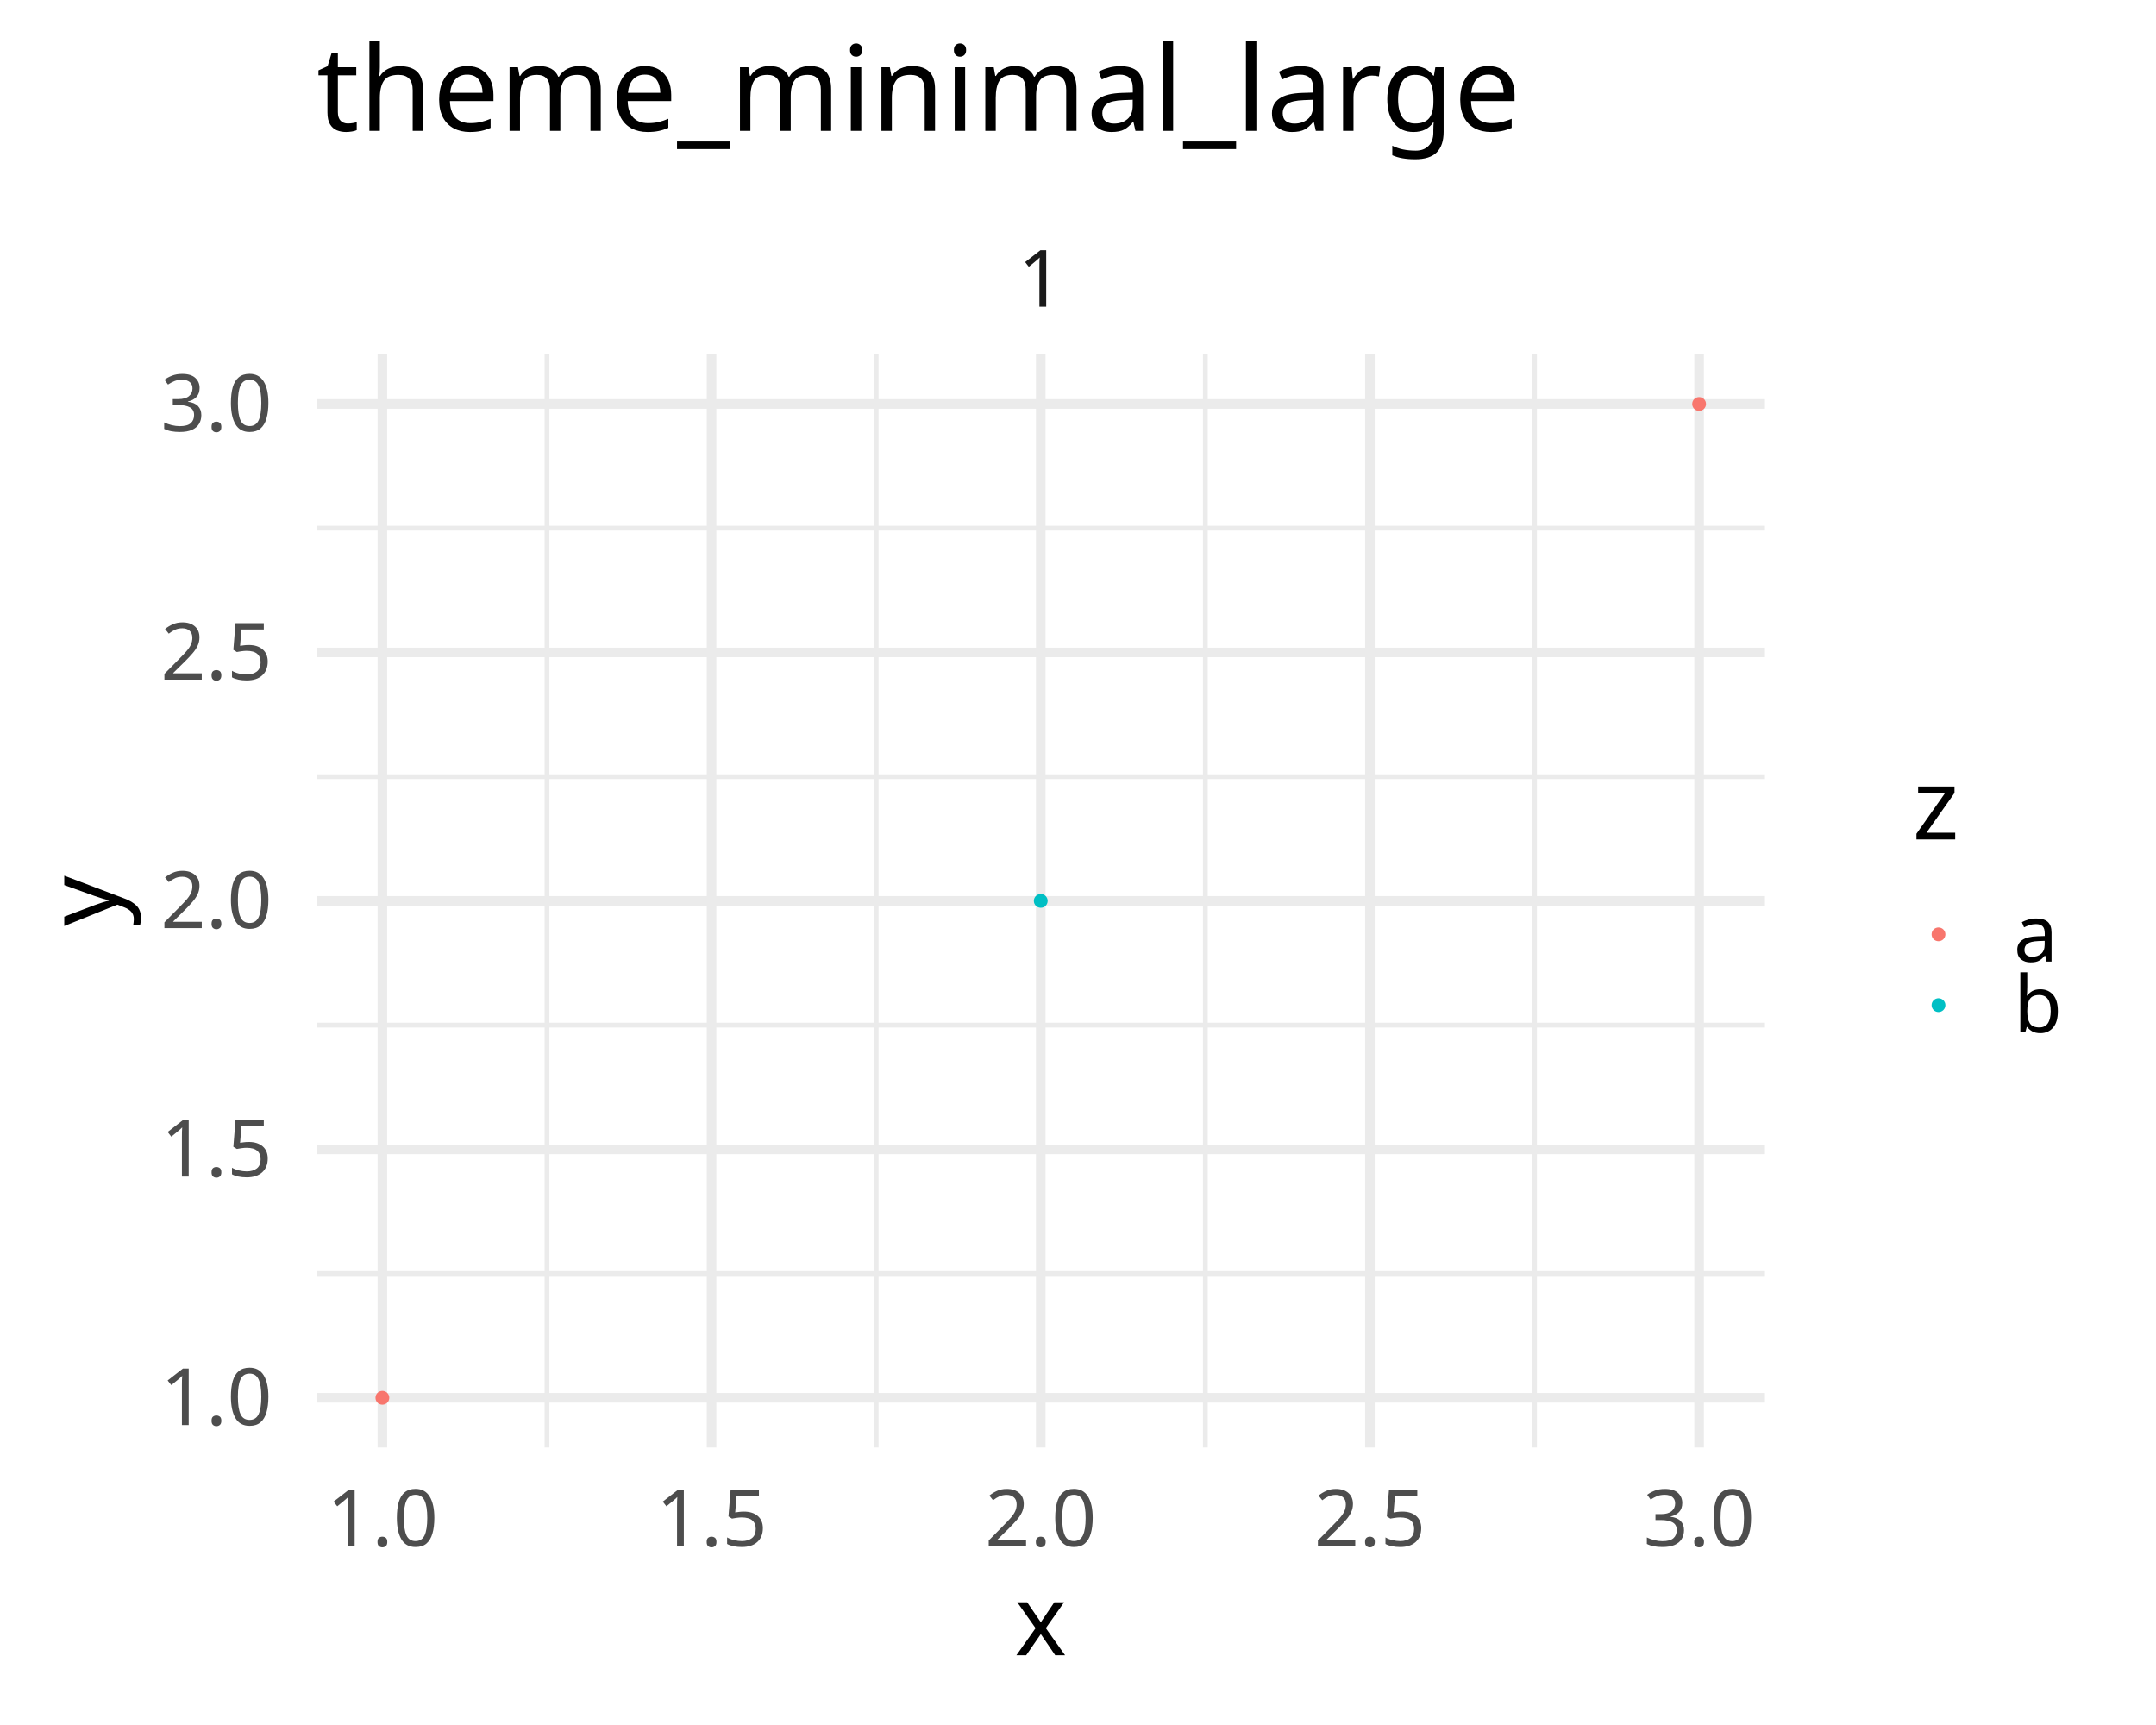
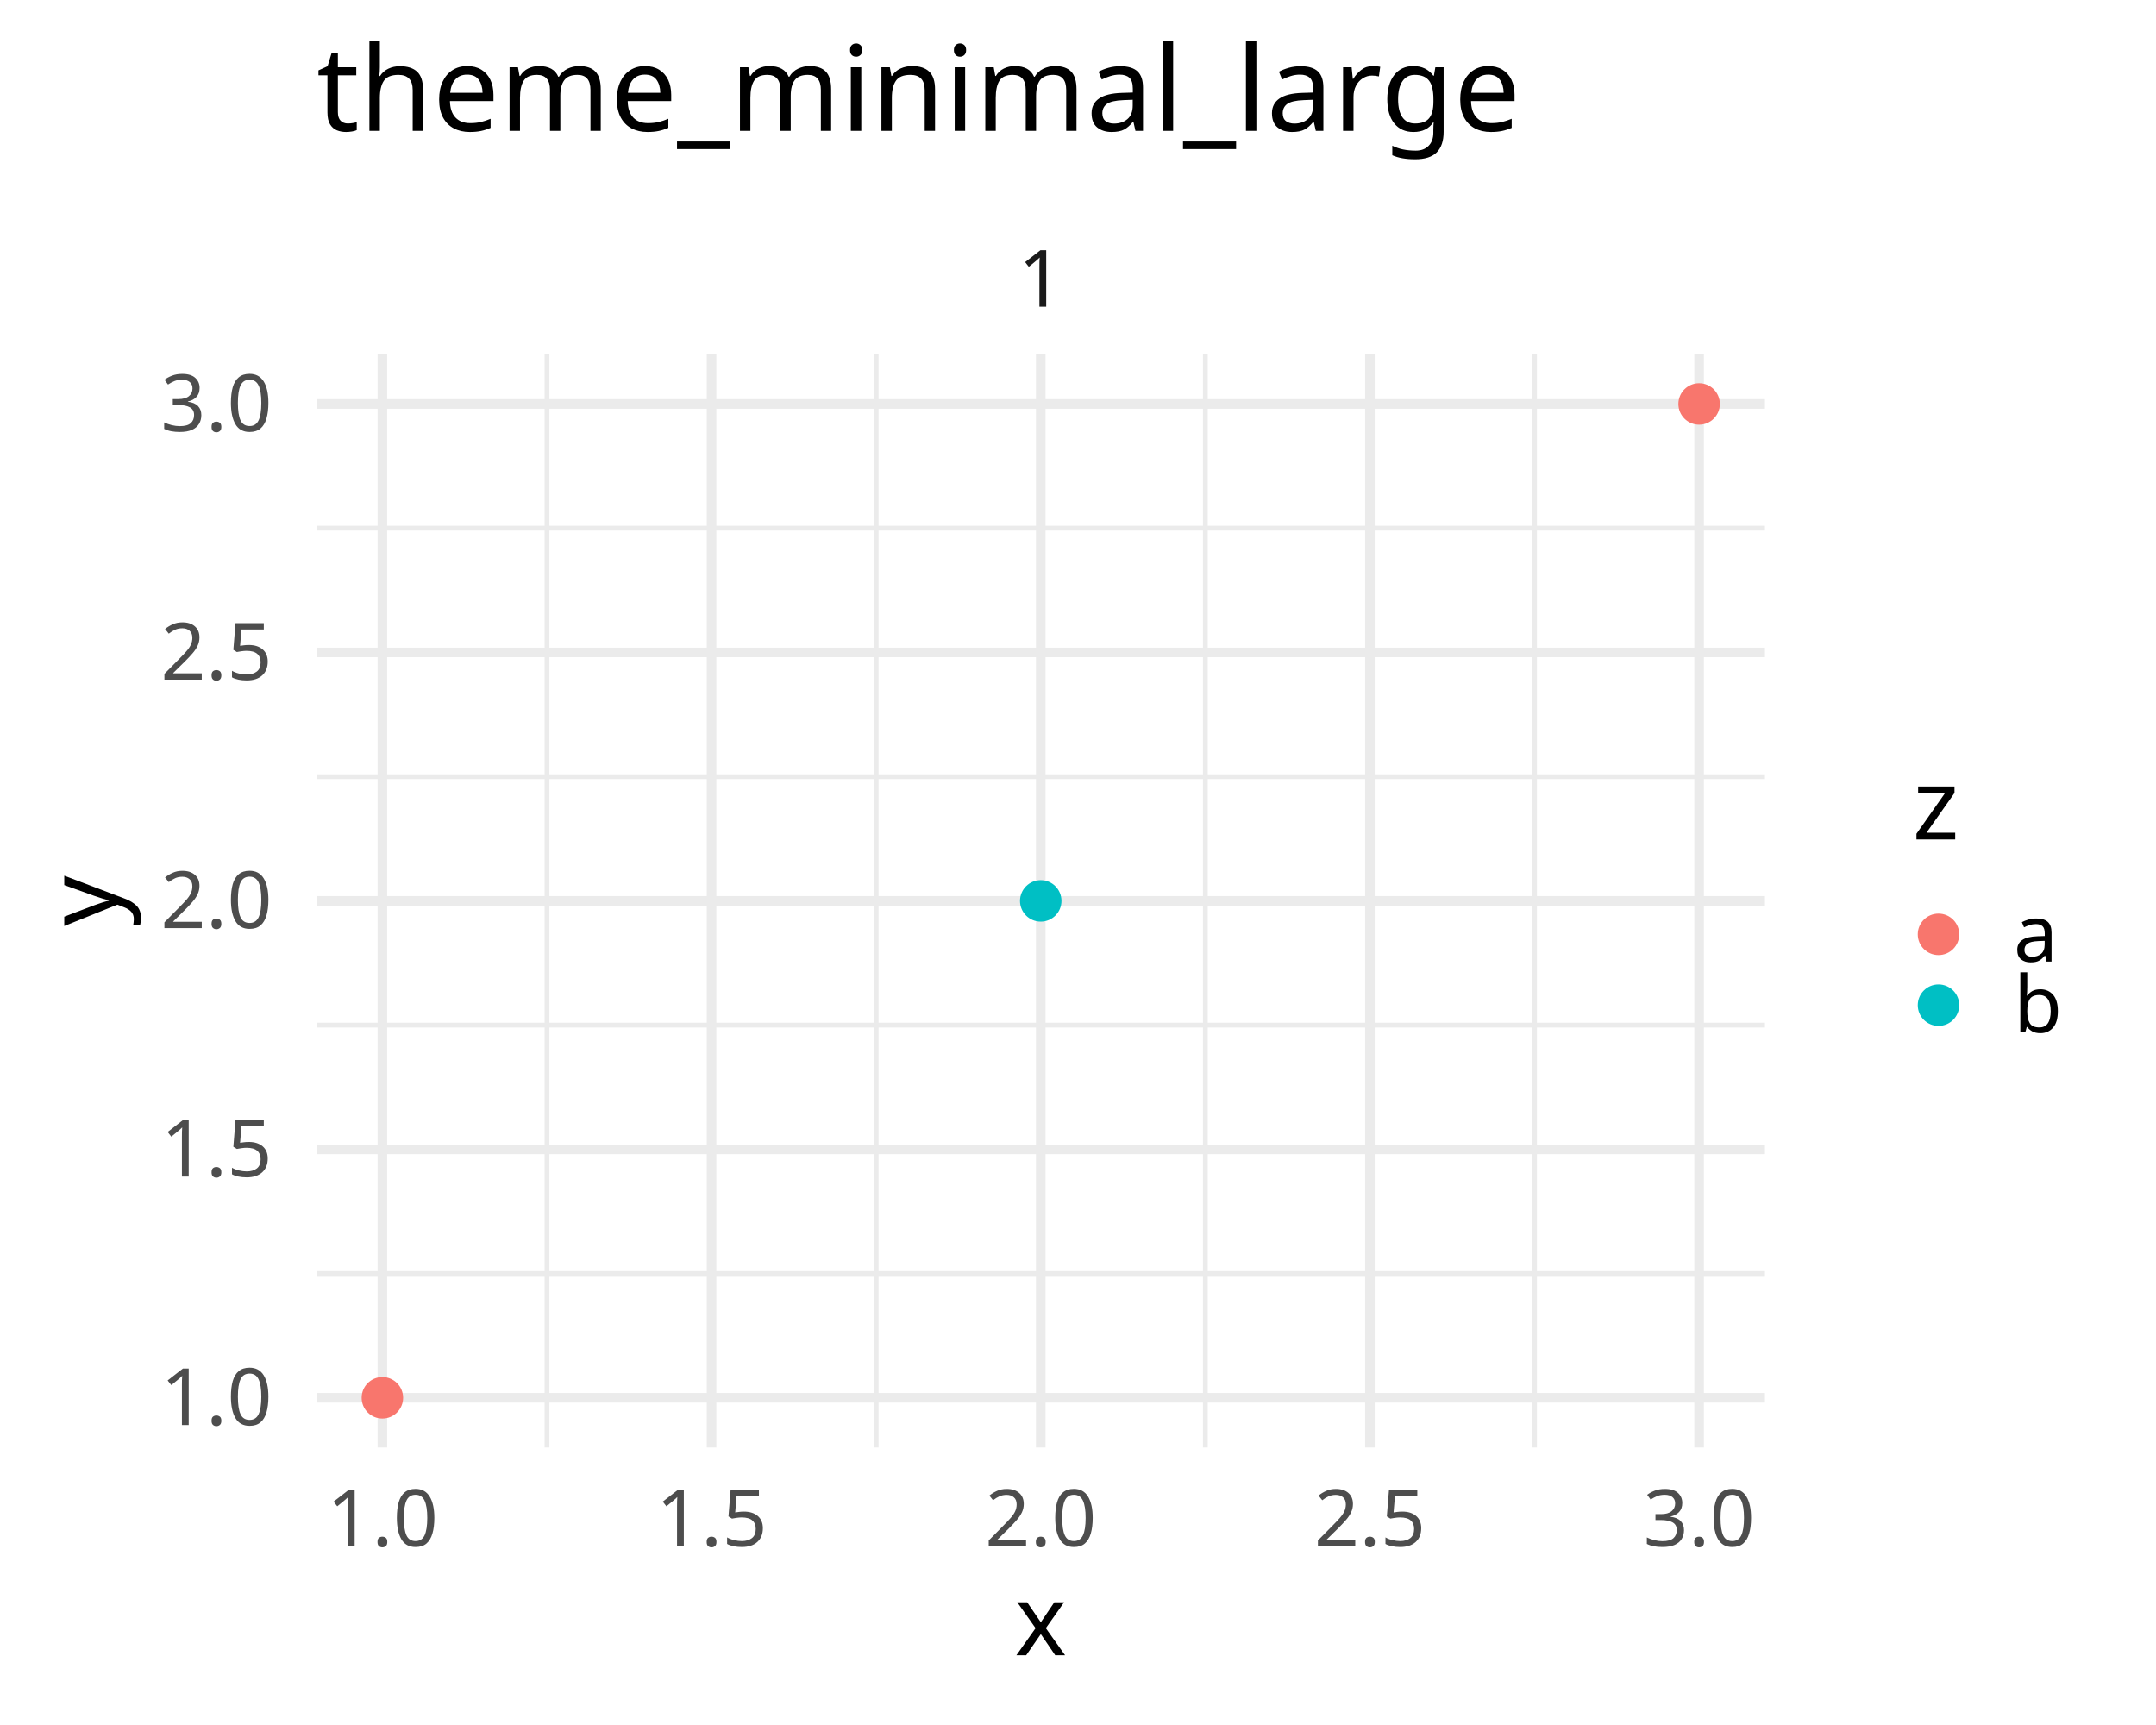
<svg xmlns="http://www.w3.org/2000/svg" class="svglite" data-engine-version="2.0" width="720.00pt" height="576.00pt" viewBox="0 0 720.00 576.00">
  <defs>
    <style type="text/css">
    .svglite line, .svglite polyline, .svglite polygon, .svglite path, .svglite rect, .svglite circle {
      fill: none;
      stroke: #000000;
      stroke-linecap: round;
      stroke-linejoin: round;
      stroke-miterlimit: 10.00;
    }
  </style>
  </defs>
  <rect width="100%" height="100%" style="stroke: none; fill: #FFFFFF;" />
  <defs>
    <clipPath id="cpMC4wMHw3MjAuMDB8MC4wMHw1NzYuMDA=">
      <rect x="0.00" y="0.00" width="720.00" height="576.00" />
    </clipPath>
  </defs>
  <g clip-path="url(#cpMC4wMHw3MjAuMDB8MC4wMHw1NzYuMDA=)">
</g>
  <defs>
    <clipPath id="cpMTA1LjcxfDU4OS40MXwxMTguMzB8NDgzLjM0">
      <rect x="105.71" y="118.30" width="483.69" height="365.04" />
    </clipPath>
  </defs>
  <g clip-path="url(#cpMTA1LjcxfDU4OS40MXwxMTguMzB8NDgzLjM0)">
    <polyline points="105.71,425.26 589.41,425.26 " style="stroke-width: 1.60; stroke: #EBEBEB; stroke-linecap: butt;" />
    <polyline points="105.71,342.30 589.41,342.30 " style="stroke-width: 1.60; stroke: #EBEBEB; stroke-linecap: butt;" />
    <polyline points="105.71,259.34 589.41,259.34 " style="stroke-width: 1.60; stroke: #EBEBEB; stroke-linecap: butt;" />
    <polyline points="105.71,176.37 589.41,176.37 " style="stroke-width: 1.60; stroke: #EBEBEB; stroke-linecap: butt;" />
    <polyline points="182.67,483.34 182.67,118.30 " style="stroke-width: 1.60; stroke: #EBEBEB; stroke-linecap: butt;" />
    <polyline points="292.60,483.34 292.60,118.30 " style="stroke-width: 1.60; stroke: #EBEBEB; stroke-linecap: butt;" />
    <polyline points="402.53,483.34 402.53,118.30 " style="stroke-width: 1.60; stroke: #EBEBEB; stroke-linecap: butt;" />
    <polyline points="512.46,483.34 512.46,118.30 " style="stroke-width: 1.60; stroke: #EBEBEB; stroke-linecap: butt;" />
    <polyline points="105.71,466.74 589.41,466.74 " style="stroke-width: 3.20; stroke: #EBEBEB; stroke-linecap: butt;" />
    <polyline points="105.71,383.78 589.41,383.78 " style="stroke-width: 3.20; stroke: #EBEBEB; stroke-linecap: butt;" />
    <polyline points="105.71,300.82 589.41,300.82 " style="stroke-width: 3.20; stroke: #EBEBEB; stroke-linecap: butt;" />
    <polyline points="105.71,217.86 589.41,217.86 " style="stroke-width: 3.20; stroke: #EBEBEB; stroke-linecap: butt;" />
    <polyline points="105.71,134.89 589.41,134.89 " style="stroke-width: 3.20; stroke: #EBEBEB; stroke-linecap: butt;" />
    <polyline points="127.70,483.34 127.70,118.30 " style="stroke-width: 3.20; stroke: #EBEBEB; stroke-linecap: butt;" />
    <polyline points="237.63,483.34 237.63,118.30 " style="stroke-width: 3.20; stroke: #EBEBEB; stroke-linecap: butt;" />
    <polyline points="347.56,483.34 347.56,118.30 " style="stroke-width: 3.20; stroke: #EBEBEB; stroke-linecap: butt;" />
    <polyline points="457.49,483.34 457.49,118.30 " style="stroke-width: 3.20; stroke: #EBEBEB; stroke-linecap: butt;" />
    <polyline points="567.42,483.34 567.42,118.30 " style="stroke-width: 3.20; stroke: #EBEBEB; stroke-linecap: butt;" />
-     <circle cx="127.70" cy="466.74" r="1.95" style="stroke-width: 0.71; stroke: #F8766D; fill: #F8766D;" />
-     <circle cx="347.56" cy="300.82" r="1.95" style="stroke-width: 0.71; stroke: #00BFC4; fill: #00BFC4;" />
-     <circle cx="567.42" cy="134.89" r="1.95" style="stroke-width: 0.71; stroke: #F8766D; fill: #F8766D;" />
+     <circle cx="127.70" cy="466.74" r="5.86" style="stroke-width: 2.13; stroke: #F8766D; fill: #F8766D;" />
+     <circle cx="347.56" cy="300.82" r="5.86" style="stroke-width: 2.13; stroke: #00BFC4; fill: #00BFC4;" />
+     <circle cx="567.42" cy="134.89" r="5.86" style="stroke-width: 2.13; stroke: #F8766D; fill: #F8766D;" />
  </g>
  <g clip-path="url(#cpMC4wMHw3MjAuMDB8MC4wMHw1NzYuMDA=)">
</g>
  <defs>
    <clipPath id="cpMTA1LjcxfDU4OS40MXw2OC4zNXwxMTguMzA=">
      <rect x="105.71" y="68.35" width="483.69" height="49.95" />
    </clipPath>
  </defs>
  <g clip-path="url(#cpMTA1LjcxfDU4OS40MXw2OC4zNXwxMTguMzA=)">
    <text x="347.56" y="102.41" text-anchor="middle" style="font-size: 26.40px; fill: #1A1A1A; font-family: sans;" textLength="14.68px" lengthAdjust="spacingAndGlyphs">1</text>
  </g>
  <g clip-path="url(#cpMC4wMHw3MjAuMDB8MC4wMHw1NzYuMDA=)">
    <text x="127.70" y="516.30" text-anchor="middle" style="font-size: 26.40px; fill: #4D4D4D; font-family: sans;" textLength="36.70px" lengthAdjust="spacingAndGlyphs">1.0</text>
    <text x="237.63" y="516.30" text-anchor="middle" style="font-size: 26.40px; fill: #4D4D4D; font-family: sans;" textLength="36.70px" lengthAdjust="spacingAndGlyphs">1.5</text>
    <text x="347.56" y="516.30" text-anchor="middle" style="font-size: 26.40px; fill: #4D4D4D; font-family: sans;" textLength="36.70px" lengthAdjust="spacingAndGlyphs">2.0</text>
    <text x="457.49" y="516.30" text-anchor="middle" style="font-size: 26.40px; fill: #4D4D4D; font-family: sans;" textLength="36.70px" lengthAdjust="spacingAndGlyphs">2.5</text>
    <text x="567.42" y="516.30" text-anchor="middle" style="font-size: 26.40px; fill: #4D4D4D; font-family: sans;" textLength="36.70px" lengthAdjust="spacingAndGlyphs">3.0</text>
    <text x="90.92" y="475.83" text-anchor="end" style="font-size: 26.40px; fill: #4D4D4D; font-family: sans;" textLength="36.70px" lengthAdjust="spacingAndGlyphs">1.0</text>
    <text x="90.92" y="392.87" text-anchor="end" style="font-size: 26.40px; fill: #4D4D4D; font-family: sans;" textLength="36.70px" lengthAdjust="spacingAndGlyphs">1.5</text>
    <text x="90.92" y="309.90" text-anchor="end" style="font-size: 26.40px; fill: #4D4D4D; font-family: sans;" textLength="36.70px" lengthAdjust="spacingAndGlyphs">2.0</text>
    <text x="90.92" y="226.94" text-anchor="end" style="font-size: 26.40px; fill: #4D4D4D; font-family: sans;" textLength="36.70px" lengthAdjust="spacingAndGlyphs">2.5</text>
    <text x="90.92" y="143.98" text-anchor="end" style="font-size: 26.40px; fill: #4D4D4D; font-family: sans;" textLength="36.70px" lengthAdjust="spacingAndGlyphs">3.0</text>
    <text x="347.56" y="552.71" text-anchor="middle" style="font-size: 33.00px; font-family: sans;" textLength="16.51px" lengthAdjust="spacingAndGlyphs">x</text>
    <text transform="translate(39.15,300.82) rotate(-90)" text-anchor="middle" style="font-size: 33.00px; font-family: sans;" textLength="16.51px" lengthAdjust="spacingAndGlyphs">y</text>
    <text x="638.72" y="280.31" style="font-size: 33.00px; font-family: sans;" textLength="16.51px" lengthAdjust="spacingAndGlyphs">z</text>
-     <circle cx="647.36" cy="311.99" r="1.95" style="stroke-width: 0.71; stroke: #F8766D; fill: #F8766D;" />
-     <circle cx="647.36" cy="335.64" r="1.95" style="stroke-width: 0.71; stroke: #00BFC4; fill: #00BFC4;" />
+     <circle cx="647.36" cy="311.99" r="5.86" style="stroke-width: 2.13; stroke: #F8766D; fill: #F8766D;" />
+     <circle cx="647.36" cy="335.64" r="5.86" style="stroke-width: 2.13; stroke: #00BFC4; fill: #00BFC4;" />
    <text x="672.44" y="321.08" style="font-size: 26.40px; font-family: sans;" textLength="14.68px" lengthAdjust="spacingAndGlyphs">a</text>
    <text x="672.44" y="344.73" style="font-size: 26.40px; font-family: sans;" textLength="14.68px" lengthAdjust="spacingAndGlyphs">b</text>
    <text x="105.71" y="43.69" style="font-size: 39.60px; font-family: sans;" textLength="378.62px" lengthAdjust="spacingAndGlyphs">theme_minimal_large</text>
  </g>
</svg>
